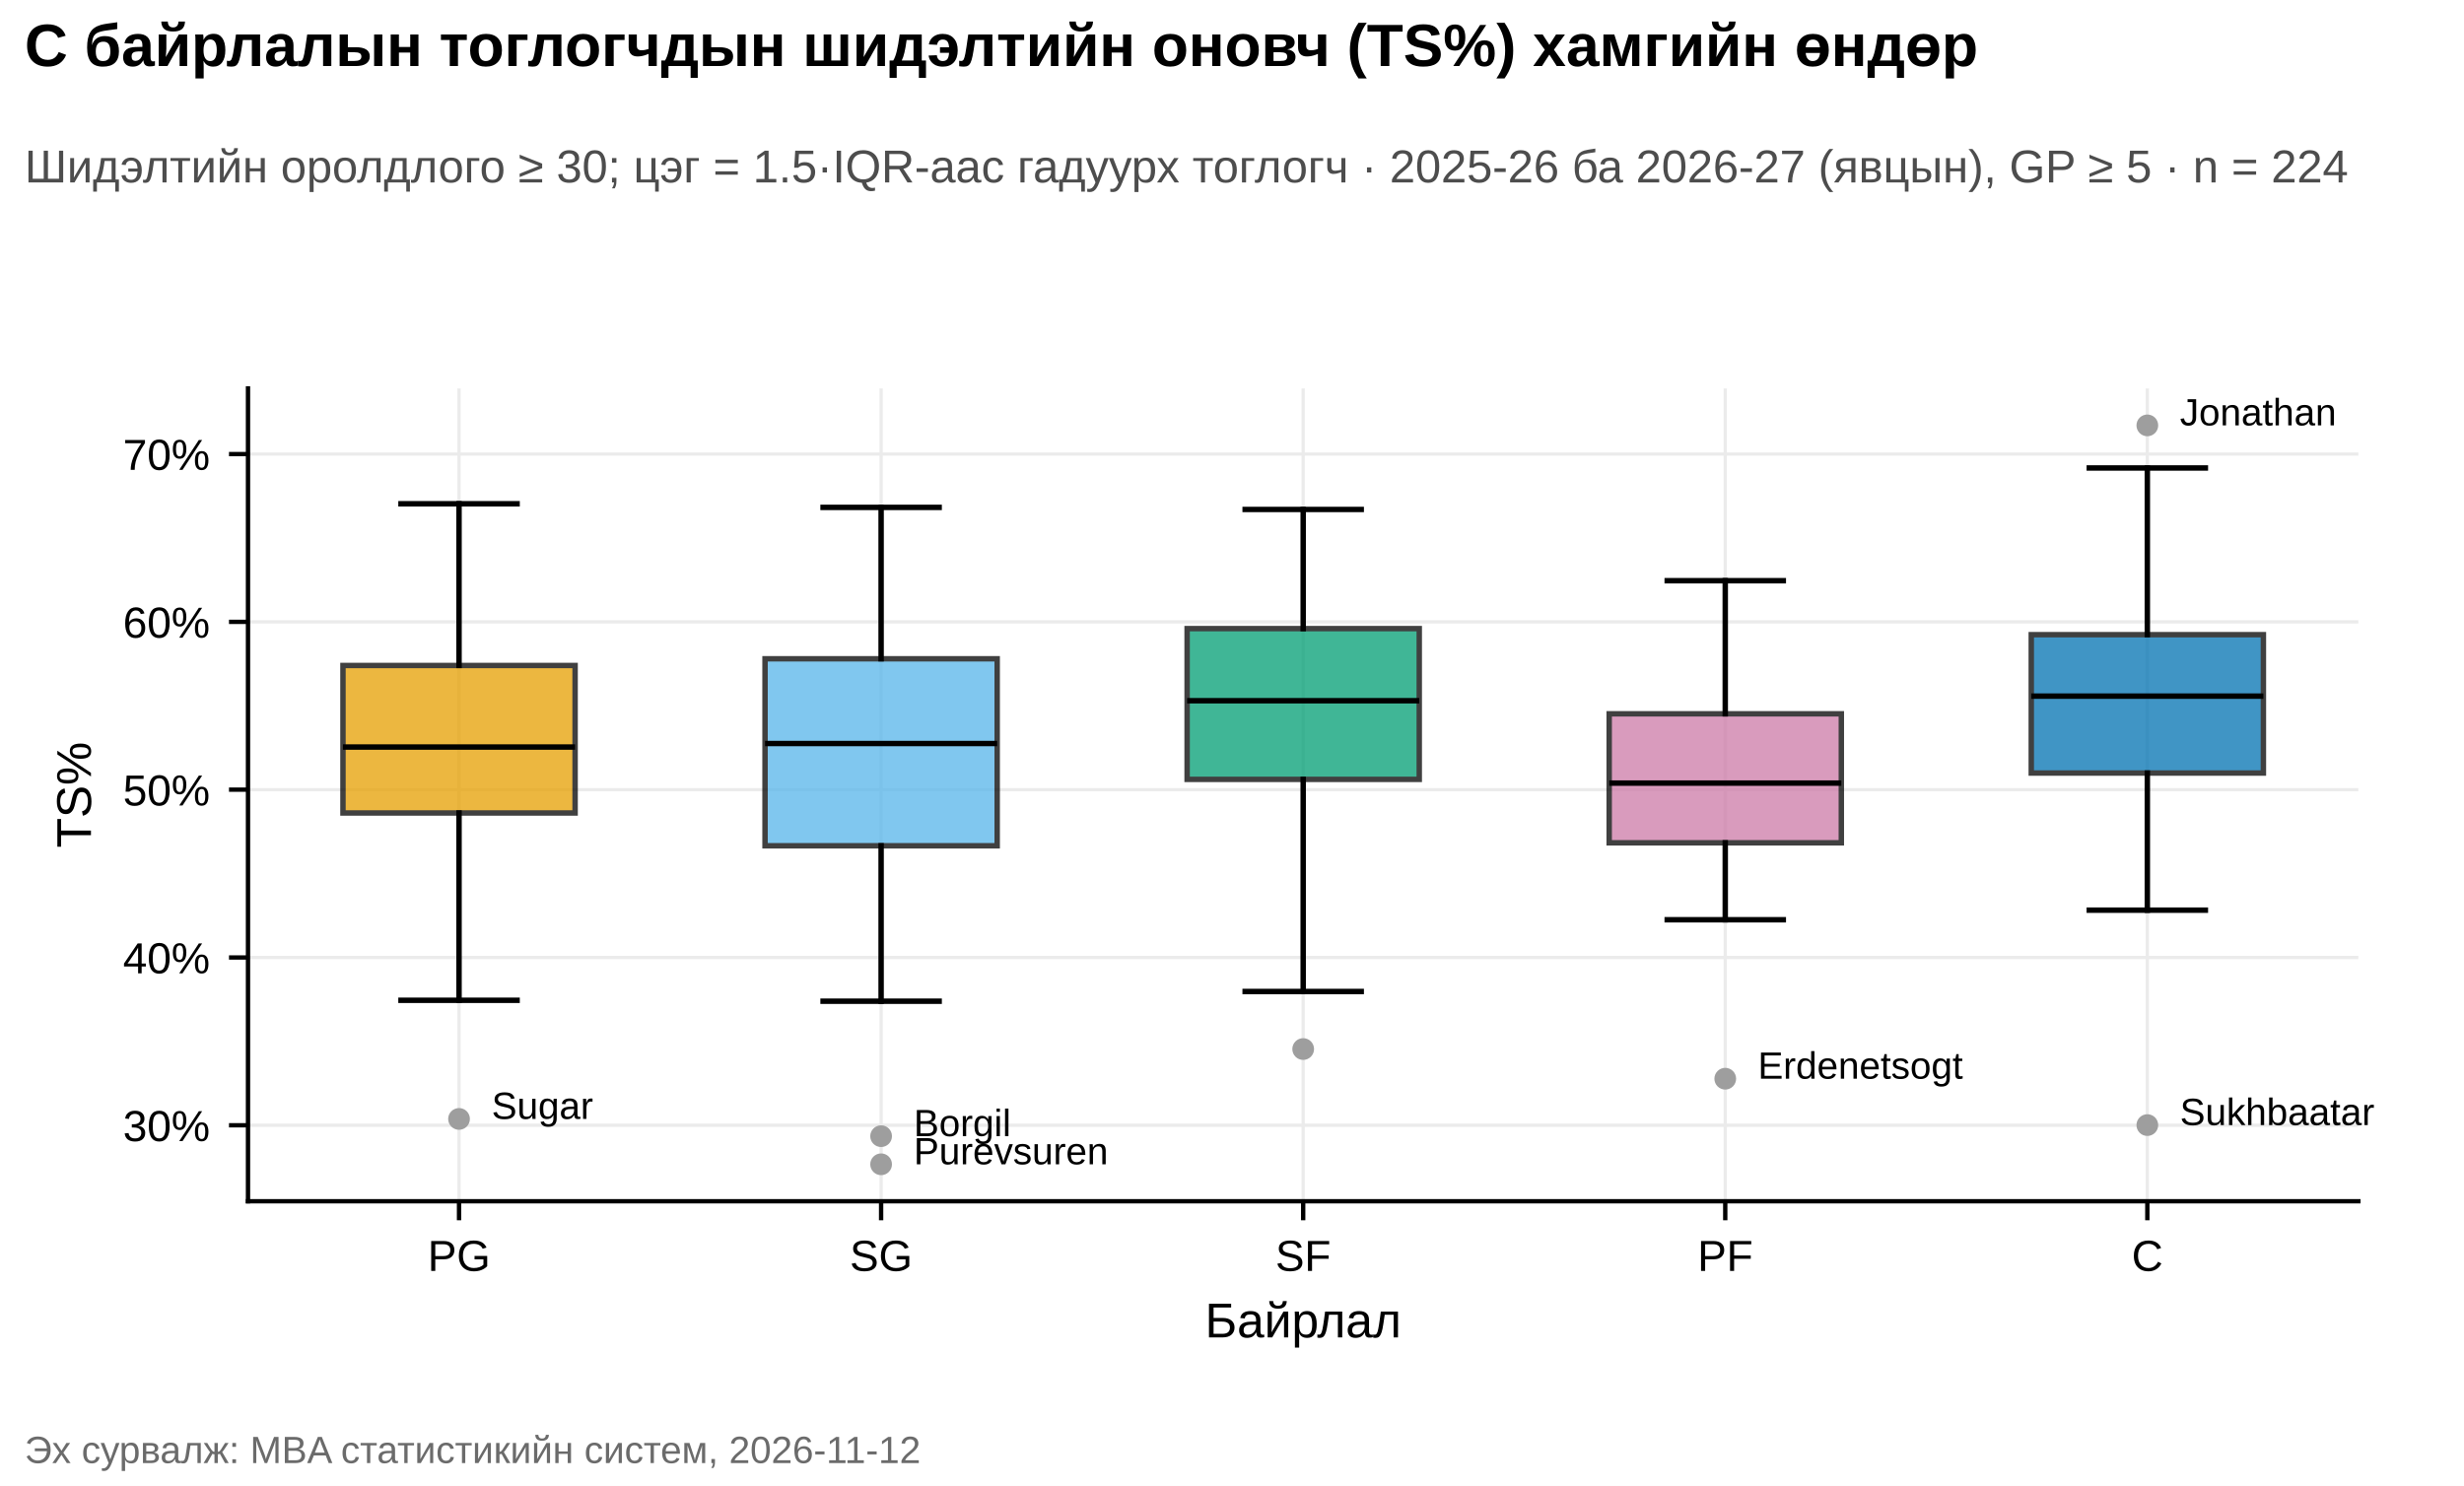
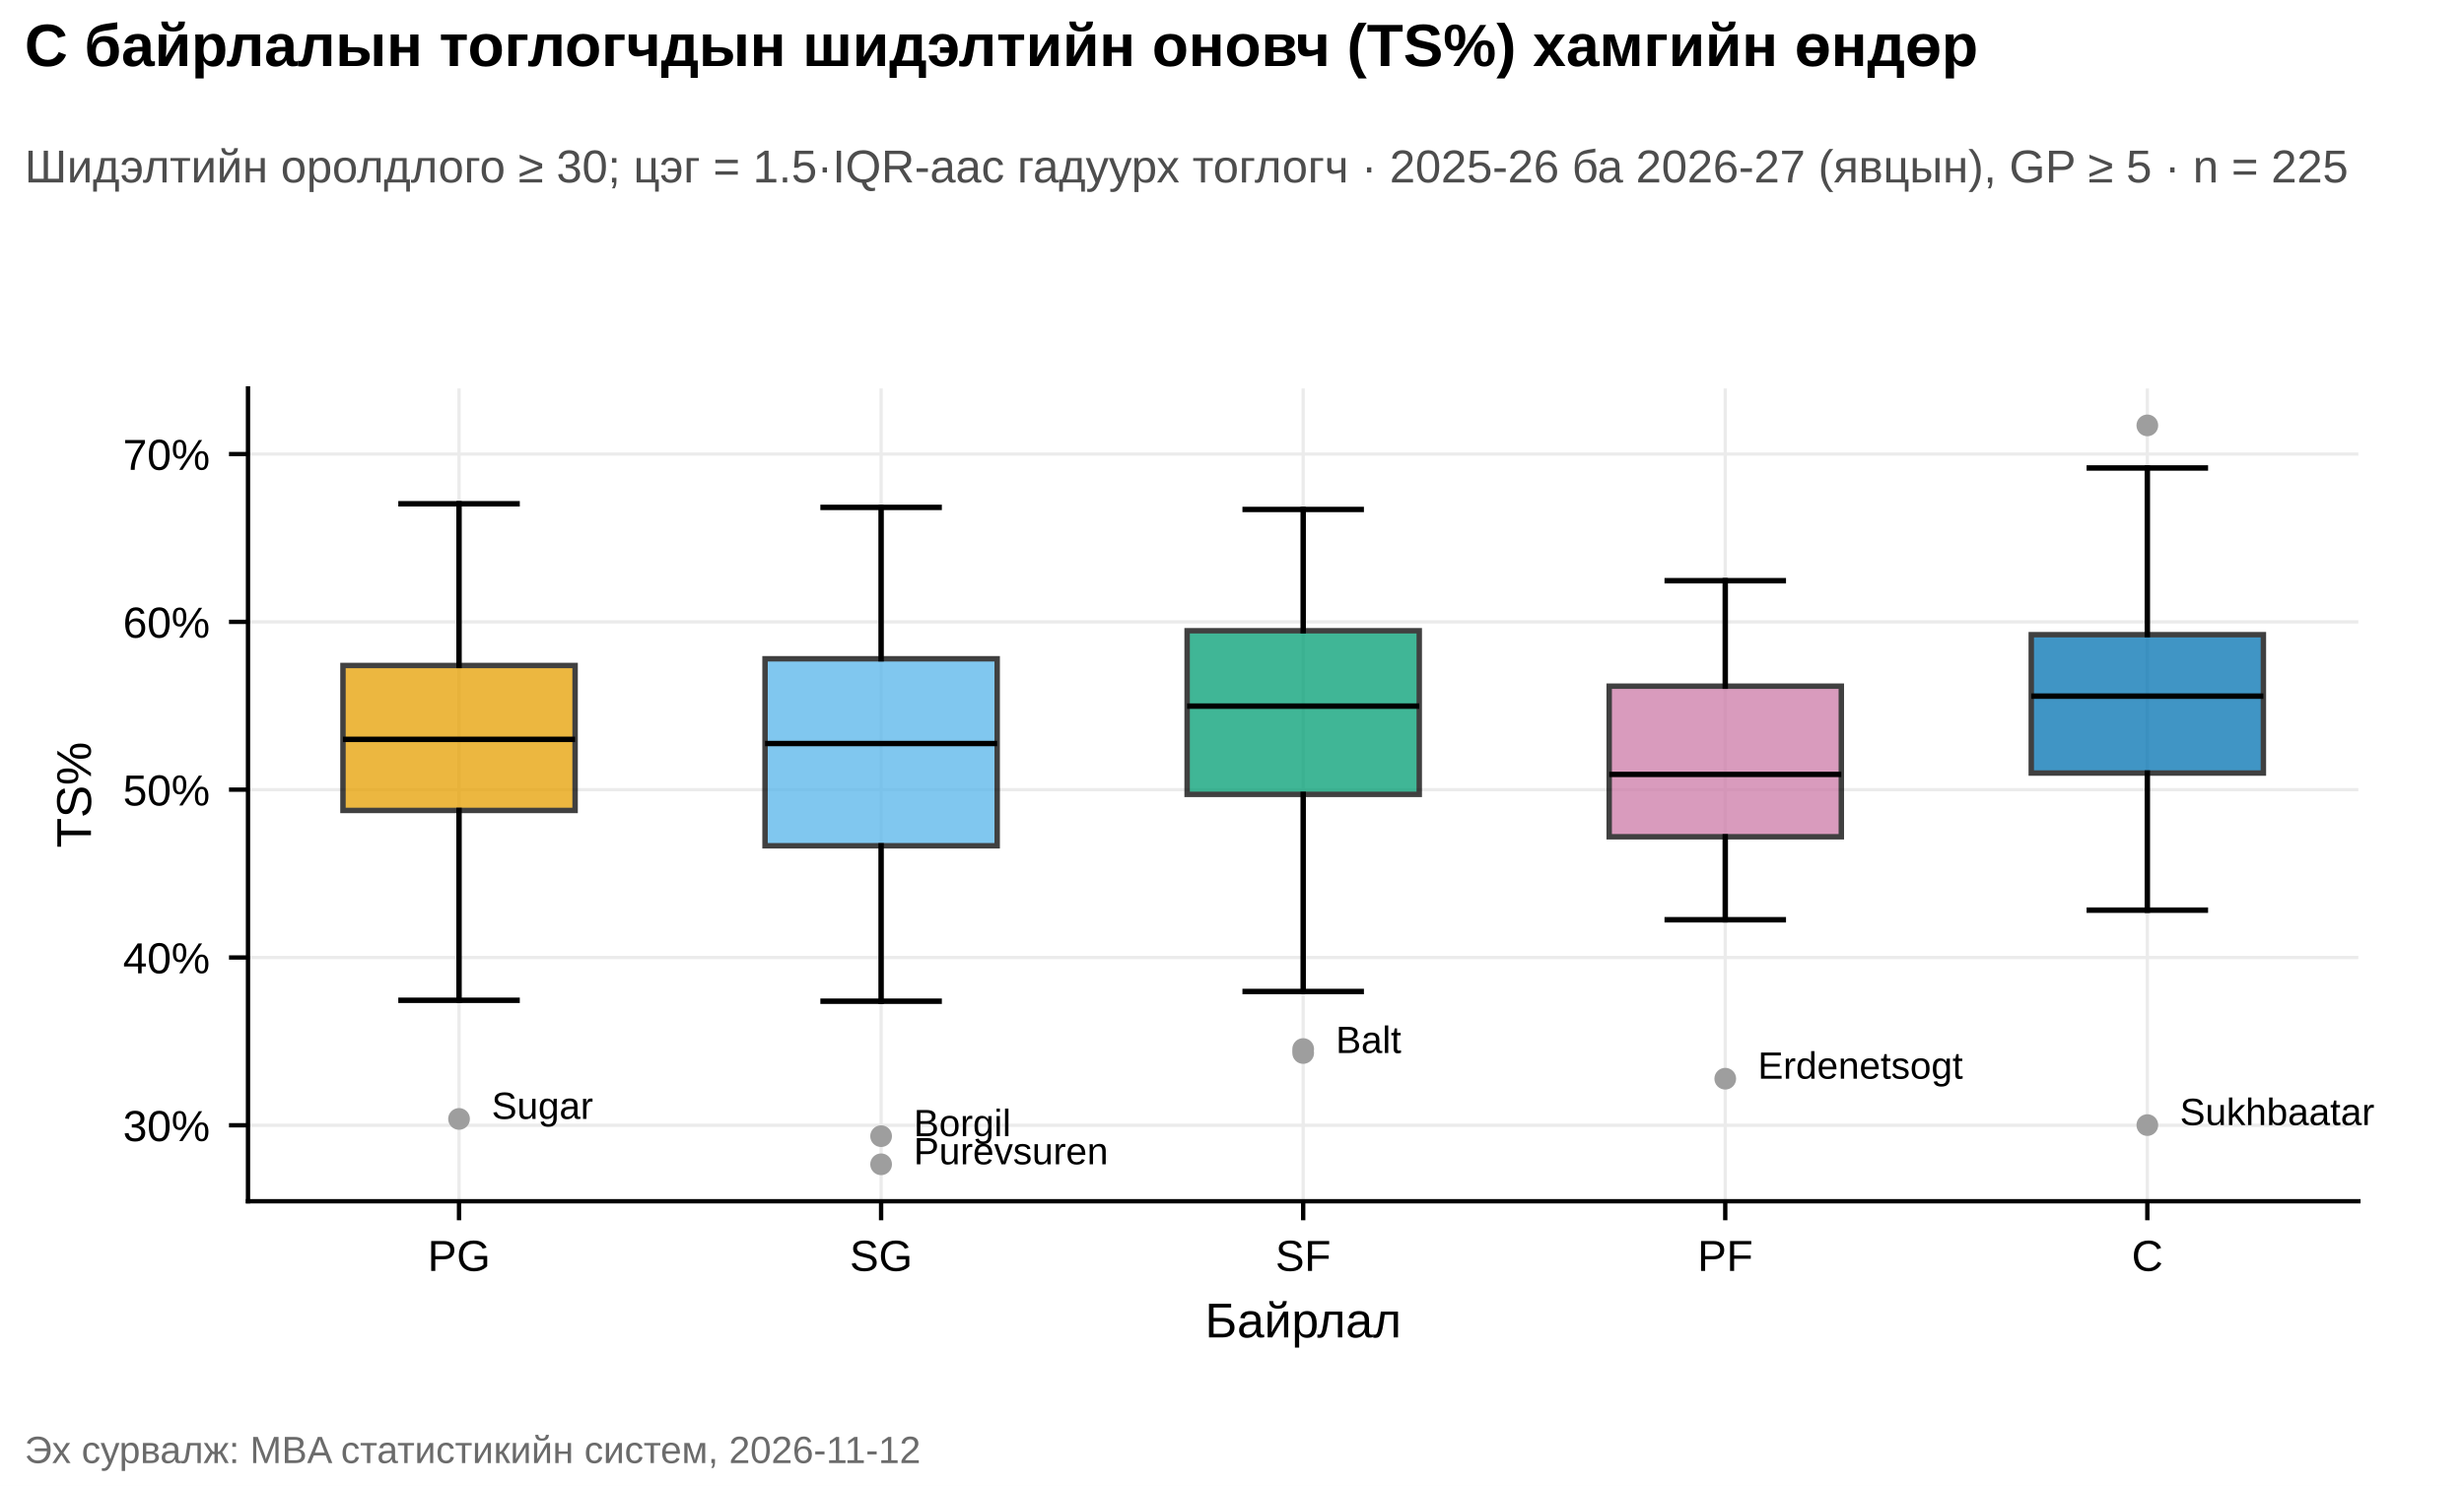
<svg xmlns="http://www.w3.org/2000/svg" xmlns:xlink="http://www.w3.org/1999/xlink" width="453.543pt" height="273.566pt" viewBox="0 0 453.543 273.566" version="1.1">
  <defs>
    <style type="text/css">*{stroke-linejoin: round; stroke-linecap: butt}</style>
  </defs>
  <g id="figure_1">
    <g id="patch_1">
      <path d="M 0 273.566  L 453.543 273.566  L 453.543 0  L 0 0  z " style="fill: #ffffff" />
    </g>
    <g id="axes_1">
      <g id="patch_2">
        <path d="M 45.648 221.153  L 434.1 221.153  L 434.1 71.514  L 45.648 71.514  z " style="fill: #ffffff" />
      </g>
      <g id="matplotlib.axis_1">
        <g id="xtick_1">
          <g id="line2d_1">
            <path d="M 84.493 221.153  L 84.493 71.514  " clip-path="url(#p5e305dfa23)" style="fill: none; stroke: #ebebeb; stroke-width: 0.6; stroke-linecap: square" />
          </g>
          <g id="line2d_2">
            <defs>
              <path id="m3e27745aa3" d="M 0 0  L 0 3.5  " style="stroke: #000000; stroke-width: 0.8" />
            </defs>
            <g>
              <use xlink:href="#m3e27745aa3" x="84.493" y="221.153" style="stroke: #000000; stroke-width: 0.8" />
            </g>
          </g>
          <g id="text_1">
            <text style="font-size: 8px; font-family: 'Arial'; text-anchor: middle" x="84.493" y="233.977" transform="rotate(-0 84.49348 233.9768)">PG</text>
          </g>
        </g>
        <g id="xtick_2">
          <g id="line2d_3">
            <path d="M 162.184 221.153  L 162.184 71.514  " clip-path="url(#p5e305dfa23)" style="fill: none; stroke: #ebebeb; stroke-width: 0.6; stroke-linecap: square" />
          </g>
          <g id="line2d_4">
            <g>
              <use xlink:href="#m3e27745aa3" x="162.184" y="221.153" style="stroke: #000000; stroke-width: 0.8" />
            </g>
          </g>
          <g id="text_2">
            <text style="font-size: 8px; font-family: 'Arial'; text-anchor: middle" x="162.184" y="233.977" transform="rotate(-0 162.1838 233.9768)">SG</text>
          </g>
        </g>
        <g id="xtick_3">
          <g id="line2d_5">
            <path d="M 239.874 221.153  L 239.874 71.514  " clip-path="url(#p5e305dfa23)" style="fill: none; stroke: #ebebeb; stroke-width: 0.6; stroke-linecap: square" />
          </g>
          <g id="line2d_6">
            <g>
              <use xlink:href="#m3e27745aa3" x="239.874" y="221.153" style="stroke: #000000; stroke-width: 0.8" />
            </g>
          </g>
          <g id="text_3">
            <text style="font-size: 8px; font-family: 'Arial'; text-anchor: middle" x="239.874" y="233.977" transform="rotate(-0 239.874 233.9768)">SF</text>
          </g>
        </g>
        <g id="xtick_4">
          <g id="line2d_7">
            <path d="M 317.564 221.153  L 317.564 71.514  " clip-path="url(#p5e305dfa23)" style="fill: none; stroke: #ebebeb; stroke-width: 0.6; stroke-linecap: square" />
          </g>
          <g id="line2d_8">
            <g>
              <use xlink:href="#m3e27745aa3" x="317.564" y="221.153" style="stroke: #000000; stroke-width: 0.8" />
            </g>
          </g>
          <g id="text_4">
            <text style="font-size: 8px; font-family: 'Arial'; text-anchor: middle" x="317.564" y="233.977" transform="rotate(-0 317.5643 233.9768)">PF</text>
          </g>
        </g>
        <g id="xtick_5">
          <g id="line2d_9">
            <path d="M 395.255 221.153  L 395.255 71.514  " clip-path="url(#p5e305dfa23)" style="fill: none; stroke: #ebebeb; stroke-width: 0.6; stroke-linecap: square" />
          </g>
          <g id="line2d_10">
            <g>
              <use xlink:href="#m3e27745aa3" x="395.255" y="221.153" style="stroke: #000000; stroke-width: 0.8" />
            </g>
          </g>
          <g id="text_5">
            <text style="font-size: 8px; font-family: 'Arial'; text-anchor: middle" x="395.255" y="233.977" transform="rotate(-0 395.2546 233.9768)">C</text>
          </g>
        </g>
        <g id="text_6">
          <text style="font-size: 9px; font-family: 'Arial'; text-anchor: middle" x="239.874" y="246.213" transform="rotate(-0 239.874 246.2126)">Байрлал</text>
        </g>
      </g>
      <g id="matplotlib.axis_2">
        <g id="ytick_1">
          <g id="line2d_11">
            <path d="M 45.648 207.169  L 434.1 207.169  " clip-path="url(#p5e305dfa23)" style="fill: none; stroke: #ebebeb; stroke-width: 0.6; stroke-linecap: square" />
          </g>
          <g id="line2d_12">
            <defs>
              <path id="m46538852f3" d="M 0 0  L -3.5 0  " style="stroke: #000000; stroke-width: 0.8" />
            </defs>
            <g>
              <use xlink:href="#m46538852f3" x="45.648" y="207.169" style="stroke: #000000; stroke-width: 0.8" />
            </g>
          </g>
          <g id="text_7">
            <text style="font-size: 8px; font-family: 'Arial'; text-anchor: end" x="38.648" y="210.081" transform="rotate(-0 38.64834 210.0809)">30%</text>
          </g>
        </g>
        <g id="ytick_2">
          <g id="line2d_13">
            <path d="M 45.648 176.274  L 434.1 176.274  " clip-path="url(#p5e305dfa23)" style="fill: none; stroke: #ebebeb; stroke-width: 0.6; stroke-linecap: square" />
          </g>
          <g id="line2d_14">
            <g>
              <use xlink:href="#m46538852f3" x="45.648" y="176.274" style="stroke: #000000; stroke-width: 0.8" />
            </g>
          </g>
          <g id="text_8">
            <text style="font-size: 8px; font-family: 'Arial'; text-anchor: end" x="38.648" y="179.187" transform="rotate(-0 38.64834 179.1866)">40%</text>
          </g>
        </g>
        <g id="ytick_3">
          <g id="line2d_15">
            <path d="M 45.648 145.38  L 434.1 145.38  " clip-path="url(#p5e305dfa23)" style="fill: none; stroke: #ebebeb; stroke-width: 0.6; stroke-linecap: square" />
          </g>
          <g id="line2d_16">
            <g>
              <use xlink:href="#m46538852f3" x="45.648" y="145.38" style="stroke: #000000; stroke-width: 0.8" />
            </g>
          </g>
          <g id="text_9">
            <text style="font-size: 8px; font-family: 'Arial'; text-anchor: end" x="38.648" y="148.292" transform="rotate(-0 38.64834 148.2923)">50%</text>
          </g>
        </g>
        <g id="ytick_4">
          <g id="line2d_17">
            <path d="M 45.648 114.486  L 434.1 114.486  " clip-path="url(#p5e305dfa23)" style="fill: none; stroke: #ebebeb; stroke-width: 0.6; stroke-linecap: square" />
          </g>
          <g id="line2d_18">
            <g>
              <use xlink:href="#m46538852f3" x="45.648" y="114.486" style="stroke: #000000; stroke-width: 0.8" />
            </g>
          </g>
          <g id="text_10">
            <text style="font-size: 8px; font-family: 'Arial'; text-anchor: end" x="38.648" y="117.398" transform="rotate(-0 38.64834 117.3981)">60%</text>
          </g>
        </g>
        <g id="ytick_5">
          <g id="line2d_19">
            <path d="M 45.648 83.592  L 434.1 83.592  " clip-path="url(#p5e305dfa23)" style="fill: none; stroke: #ebebeb; stroke-width: 0.6; stroke-linecap: square" />
          </g>
          <g id="line2d_20">
            <g>
              <use xlink:href="#m46538852f3" x="45.648" y="83.592" style="stroke: #000000; stroke-width: 0.8" />
            </g>
          </g>
          <g id="text_11">
            <text style="font-size: 8px; font-family: 'Arial'; text-anchor: end" x="38.648" y="86.504" transform="rotate(-0 38.64834 86.50379)">70%</text>
          </g>
        </g>
        <g id="text_12">
          <text style="font-size: 9px; font-family: 'Arial'; text-anchor: middle" x="16.743" y="146.333" transform="rotate(-90 16.74304 146.3334)">TS%</text>
        </g>
      </g>
      <g id="patch_3">
-         <path d="M 63.129 149.675  L 105.858 149.675  L 105.858 122.518  L 63.129 122.518  L 63.129 149.675  z " clip-path="url(#p5e305dfa23)" style="fill: #e69f00; opacity: 0.75; stroke: #000000; stroke-linejoin: miter" />
+         <path d="M 63.129 149.206  L 105.858 149.206  L 105.858 122.518  L 63.129 122.518  L 63.129 149.206  z " clip-path="url(#p5e305dfa23)" style="fill: #e69f00; opacity: 0.75; stroke: #000000; stroke-linejoin: miter" />
      </g>
      <g id="line2d_21">
-         <path d="M 84.493 149.675  L 84.493 184.154  " clip-path="url(#p5e305dfa23)" style="fill: none; stroke: #000000; stroke-linecap: square" />
+         <path d="M 84.493 149.206  L 84.493 184.154  " clip-path="url(#p5e305dfa23)" style="fill: none; stroke: #000000; stroke-linecap: square" />
      </g>
      <g id="line2d_22">
        <path d="M 84.493 122.518  L 84.493 92.745  " clip-path="url(#p5e305dfa23)" style="fill: none; stroke: #000000; stroke-linecap: square" />
      </g>
      <g id="line2d_23">
        <path d="M 73.811 184.154  L 95.176 184.154  " clip-path="url(#p5e305dfa23)" style="fill: none; stroke: #000000; stroke-linecap: square" />
      </g>
      <g id="line2d_24">
        <path d="M 73.811 92.745  L 95.176 92.745  " clip-path="url(#p5e305dfa23)" style="fill: none; stroke: #000000; stroke-linecap: square" />
      </g>
      <g id="line2d_25">
        <defs>
          <path id="m8aabdace67" d="M 0 1.5  C 0.398 1.5 0.779 1.342 1.061 1.061  C 1.342 0.779 1.5 0.398 1.5 0  C 1.5 -0.398 1.342 -0.779 1.061 -1.061  C 0.779 -1.342 0.398 -1.5 0 -1.5  C -0.398 -1.5 -0.779 -1.342 -1.061 -1.061  C -1.342 -0.779 -1.5 -0.398 -1.5 0  C -1.5 0.398 -1.342 0.779 -1.061 1.061  C -0.779 1.342 -0.398 1.5 0 1.5  z " style="stroke: #9e9e9e" />
        </defs>
        <g clip-path="url(#p5e305dfa23)">
          <use xlink:href="#m8aabdace67" x="84.493" y="205.998" style="fill: #9e9e9e; stroke: #9e9e9e" />
        </g>
      </g>
      <g id="patch_4">
        <path d="M 140.819 155.709  L 183.549 155.709  L 183.549 121.284  L 140.819 121.284  L 140.819 155.709  z " clip-path="url(#p5e305dfa23)" style="fill: #56b4e9; opacity: 0.75; stroke: #000000; stroke-linejoin: miter" />
      </g>
      <g id="line2d_26">
        <path d="M 162.184 155.709  L 162.184 184.328  " clip-path="url(#p5e305dfa23)" style="fill: none; stroke: #000000; stroke-linecap: square" />
      </g>
      <g id="line2d_27">
        <path d="M 162.184 121.284  L 162.184 93.415  " clip-path="url(#p5e305dfa23)" style="fill: none; stroke: #000000; stroke-linecap: square" />
      </g>
      <g id="line2d_28">
        <path d="M 151.501 184.328  L 172.866 184.328  " clip-path="url(#p5e305dfa23)" style="fill: none; stroke: #000000; stroke-linecap: square" />
      </g>
      <g id="line2d_29">
        <path d="M 151.501 93.415  L 172.866 93.415  " clip-path="url(#p5e305dfa23)" style="fill: none; stroke: #000000; stroke-linecap: square" />
      </g>
      <g id="line2d_30">
        <g clip-path="url(#p5e305dfa23)">
          <use xlink:href="#m8aabdace67" x="162.184" y="209.172" style="fill: #9e9e9e; stroke: #9e9e9e" />
          <use xlink:href="#m8aabdace67" x="162.184" y="214.351" style="fill: #9e9e9e; stroke: #9e9e9e" />
        </g>
      </g>
      <g id="patch_5">
-         <path d="M 218.509 143.487  L 261.239 143.487  L 261.239 115.729  L 218.509 115.729  L 218.509 143.487  z " clip-path="url(#p5e305dfa23)" style="fill: #009e73; opacity: 0.75; stroke: #000000; stroke-linejoin: miter" />
+         <path d="M 218.509 146.246  L 261.239 146.246  L 261.239 116.121  L 218.509 116.121  L 218.509 146.246  z " clip-path="url(#p5e305dfa23)" style="fill: #009e73; opacity: 0.75; stroke: #000000; stroke-linejoin: miter" />
      </g>
      <g id="line2d_31">
-         <path d="M 239.874 143.487  L 239.874 182.532  " clip-path="url(#p5e305dfa23)" style="fill: none; stroke: #000000; stroke-linecap: square" />
+         <path d="M 239.874 146.246  L 239.874 182.532  " clip-path="url(#p5e305dfa23)" style="fill: none; stroke: #000000; stroke-linecap: square" />
      </g>
      <g id="line2d_32">
-         <path d="M 239.874 115.729  L 239.874 93.793  " clip-path="url(#p5e305dfa23)" style="fill: none; stroke: #000000; stroke-linecap: square" />
+         <path d="M 239.874 116.121  L 239.874 93.793  " clip-path="url(#p5e305dfa23)" style="fill: none; stroke: #000000; stroke-linecap: square" />
      </g>
      <g id="line2d_33">
        <path d="M 229.192 182.532  L 250.556 182.532  " clip-path="url(#p5e305dfa23)" style="fill: none; stroke: #000000; stroke-linecap: square" />
      </g>
      <g id="line2d_34">
        <path d="M 229.192 93.793  L 250.556 93.793  " clip-path="url(#p5e305dfa23)" style="fill: none; stroke: #000000; stroke-linecap: square" />
      </g>
      <g id="line2d_35">
        <g clip-path="url(#p5e305dfa23)">
          <use xlink:href="#m8aabdace67" x="239.874" y="193.132" style="fill: #9e9e9e; stroke: #9e9e9e" />
+           <use xlink:href="#m8aabdace67" x="239.874" y="193.86" style="fill: #9e9e9e; stroke: #9e9e9e" />
        </g>
      </g>
      <g id="patch_6">
-         <path d="M 296.199 155.164  L 338.929 155.164  L 338.929 131.414  L 296.199 131.414  L 296.199 155.164  z " clip-path="url(#p5e305dfa23)" style="fill: #cc79a7; opacity: 0.75; stroke: #000000; stroke-linejoin: miter" />
+         <path d="M 296.199 154.05  L 338.929 154.05  L 338.929 126.325  L 296.199 126.325  L 296.199 154.05  z " clip-path="url(#p5e305dfa23)" style="fill: #cc79a7; opacity: 0.75; stroke: #000000; stroke-linejoin: miter" />
      </g>
      <g id="line2d_36">
-         <path d="M 317.564 155.164  L 317.564 169.325  " clip-path="url(#p5e305dfa23)" style="fill: none; stroke: #000000; stroke-linecap: square" />
+         <path d="M 317.564 154.05  L 317.564 169.325  " clip-path="url(#p5e305dfa23)" style="fill: none; stroke: #000000; stroke-linecap: square" />
      </g>
      <g id="line2d_37">
-         <path d="M 317.564 131.414  L 317.564 106.911  " clip-path="url(#p5e305dfa23)" style="fill: none; stroke: #000000; stroke-linecap: square" />
+         <path d="M 317.564 126.325  L 317.564 106.911  " clip-path="url(#p5e305dfa23)" style="fill: none; stroke: #000000; stroke-linecap: square" />
      </g>
      <g id="line2d_38">
        <path d="M 306.882 169.325  L 328.247 169.325  " clip-path="url(#p5e305dfa23)" style="fill: none; stroke: #000000; stroke-linecap: square" />
      </g>
      <g id="line2d_39">
        <path d="M 306.882 106.911  L 328.247 106.911  " clip-path="url(#p5e305dfa23)" style="fill: none; stroke: #000000; stroke-linecap: square" />
      </g>
      <g id="line2d_40">
        <g clip-path="url(#p5e305dfa23)">
          <use xlink:href="#m8aabdace67" x="317.564" y="198.593" style="fill: #9e9e9e; stroke: #9e9e9e" />
        </g>
      </g>
      <g id="patch_7">
        <path d="M 373.89 142.321  L 416.619 142.321  L 416.619 116.846  L 373.89 116.846  L 373.89 142.321  z " clip-path="url(#p5e305dfa23)" style="fill: #0072b2; opacity: 0.75; stroke: #000000; stroke-linejoin: miter" />
      </g>
      <g id="line2d_41">
        <path d="M 395.255 142.321  L 395.255 167.561  " clip-path="url(#p5e305dfa23)" style="fill: none; stroke: #000000; stroke-linecap: square" />
      </g>
      <g id="line2d_42">
        <path d="M 395.255 116.846  L 395.255 86.156  " clip-path="url(#p5e305dfa23)" style="fill: none; stroke: #000000; stroke-linecap: square" />
      </g>
      <g id="line2d_43">
        <path d="M 384.572 167.561  L 405.937 167.561  " clip-path="url(#p5e305dfa23)" style="fill: none; stroke: #000000; stroke-linecap: square" />
      </g>
      <g id="line2d_44">
        <path d="M 384.572 86.156  L 405.937 86.156  " clip-path="url(#p5e305dfa23)" style="fill: none; stroke: #000000; stroke-linecap: square" />
      </g>
      <g id="line2d_45">
        <g clip-path="url(#p5e305dfa23)">
          <use xlink:href="#m8aabdace67" x="395.255" y="207.132" style="fill: #9e9e9e; stroke: #9e9e9e" />
          <use xlink:href="#m8aabdace67" x="395.255" y="78.316" style="fill: #9e9e9e; stroke: #9e9e9e" />
        </g>
      </g>
      <g id="line2d_46">
-         <path d="M 63.129 137.53  L 105.858 137.53  " clip-path="url(#p5e305dfa23)" style="fill: none; stroke: #000000" />
+         <path d="M 63.129 136.121  L 105.858 136.121  " clip-path="url(#p5e305dfa23)" style="fill: none; stroke: #000000" />
      </g>
      <g id="line2d_47">
        <path d="M 140.819 136.886  L 183.549 136.886  " clip-path="url(#p5e305dfa23)" style="fill: none; stroke: #000000" />
      </g>
      <g id="line2d_48">
-         <path d="M 218.509 129.002  L 261.239 129.002  " clip-path="url(#p5e305dfa23)" style="fill: none; stroke: #000000" />
+         <path d="M 218.509 129.993  L 261.239 129.993  " clip-path="url(#p5e305dfa23)" style="fill: none; stroke: #000000" />
      </g>
      <g id="line2d_49">
-         <path d="M 296.199 144.171  L 338.929 144.171  " clip-path="url(#p5e305dfa23)" style="fill: none; stroke: #000000" />
+         <path d="M 296.199 142.571  L 338.929 142.571  " clip-path="url(#p5e305dfa23)" style="fill: none; stroke: #000000" />
      </g>
      <g id="line2d_50">
        <path d="M 373.89 128.156  L 416.619 128.156  " clip-path="url(#p5e305dfa23)" style="fill: none; stroke: #000000" />
      </g>
      <g id="patch_8">
        <path d="M 45.648 221.153  L 45.648 71.514  " style="fill: none; stroke: #000000; stroke-width: 0.8; stroke-linejoin: miter; stroke-linecap: square" />
      </g>
      <g id="patch_9">
        <path d="M 45.648 221.153  L 434.1 221.153  " style="fill: none; stroke: #000000; stroke-width: 0.8; stroke-linejoin: miter; stroke-linecap: square" />
      </g>
      <g id="text_13">
        <text style="font-size: 7px; font-family: 'Arial'; text-anchor: start" x="168.184" y="214.351" transform="rotate(-0 168.1838 214.3508)">Purevsuren</text>
      </g>
      <g id="text_14">
        <text style="font-size: 7px; font-family: 'Arial'; text-anchor: start" x="168.184" y="209.172" transform="rotate(-0 168.1838 209.1716)">Borgil</text>
      </g>
      <g id="text_15">
        <text style="font-size: 7px; font-family: 'Arial'; text-anchor: start" x="401.255" y="207.132" transform="rotate(-0 401.2546 207.1317)">Sukhbaatar</text>
      </g>
      <g id="text_16">
        <text style="font-size: 7px; font-family: 'Arial'; text-anchor: start" x="90.493" y="205.998" transform="rotate(-0 90.49348 205.9983)">Sugar</text>
      </g>
      <g id="text_17">
        <text style="font-size: 7px; font-family: 'Arial'; text-anchor: start" x="323.564" y="198.593" transform="rotate(-0 323.5643 198.5932)">Erdenetsogt</text>
      </g>
      <g id="text_18">
-         <text style="font-size: 7px; font-family: 'Arial'; text-anchor: start" x="401.255" y="78.316" transform="rotate(-0 401.2546 78.31604)">Jonathan</text>
+         <text style="font-size: 7px; font-family: 'Arial'; text-anchor: start" x="245.874" y="193.86" transform="rotate(-0 245.874 193.8599)">Balt</text>
      </g>
    </g>
    <g id="text_19">
      <text style="font-weight: 700; font-size: 11px; font-family: 'Arial'; text-anchor: start" x="4.535" y="12.161" transform="rotate(-0 4.535433 12.16099)">C байрлалын тоглогчдын шидэлтийн оновч (TS%) хамгийн өндөр</text>
    </g>
    <g id="text_20">
-       <text style="font-size: 8.5px; font-family: 'Arial'; text-anchor: start; fill: #4d4d4d" x="4.535" y="33.587" transform="rotate(-0 4.535433 33.58682)">Шидэлтийн оролдлого ≥ 30; цэг = 1.5·IQR-аас гадуурх тоглогч · 2025-26 ба 2026-27 (явцын), GP ≥ 5 · n = 224</text>
+       <text style="font-size: 8.5px; font-family: 'Arial'; text-anchor: start; fill: #4d4d4d" x="4.535" y="33.587" transform="rotate(-0 4.535433 33.58682)">Шидэлтийн оролдлого ≥ 30; цэг = 1.5·IQR-аас гадуурх тоглогч · 2025-26 ба 2026-27 (явцын), GP ≥ 5 · n = 225</text>
    </g>
    <g id="text_21">
      <text style="font-size: 7px; font-family: 'Arial'; text-anchor: start; fill: #6b6b6b" x="4.535" y="269.357" transform="rotate(-0 4.535433 269.3569)">Эх сурвалж: MBA статистикийн систем, 2026-11-12</text>
    </g>
  </g>
  <defs>
    <clipPath id="p5e305dfa23">
      <rect x="45.648" y="71.514" width="388.451" height="149.638" />
    </clipPath>
  </defs>
</svg>
